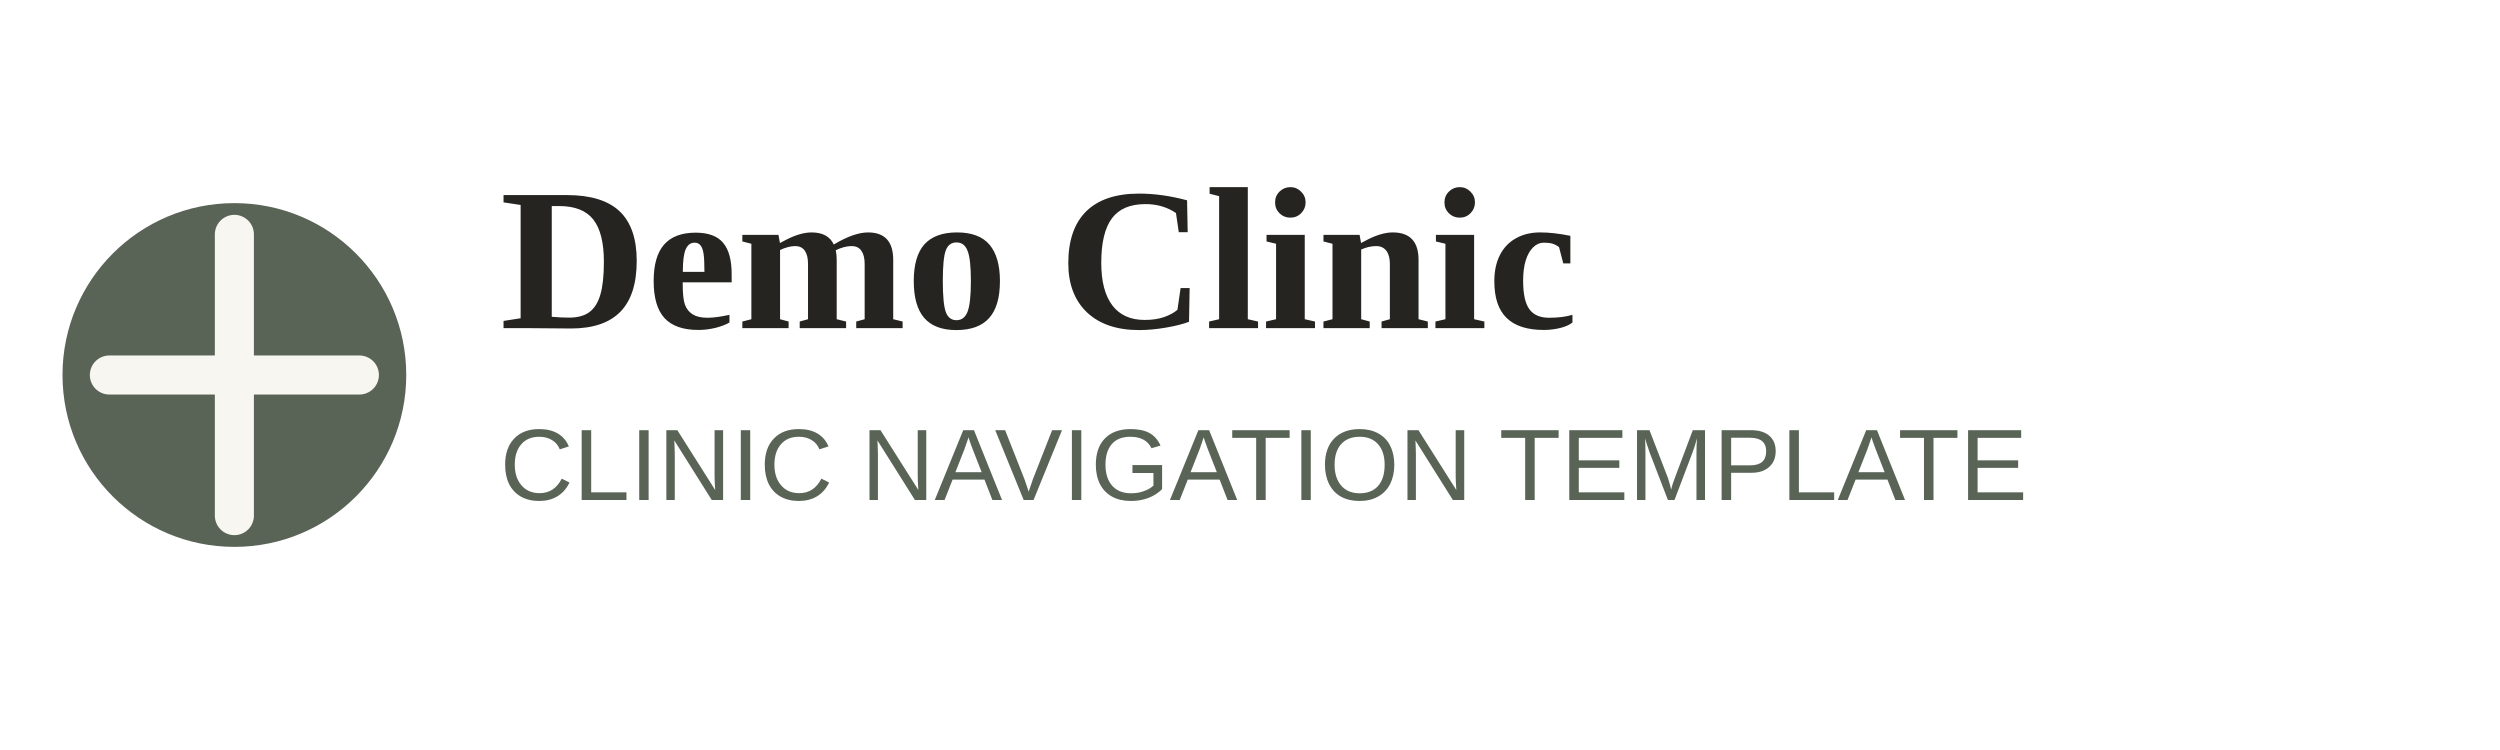
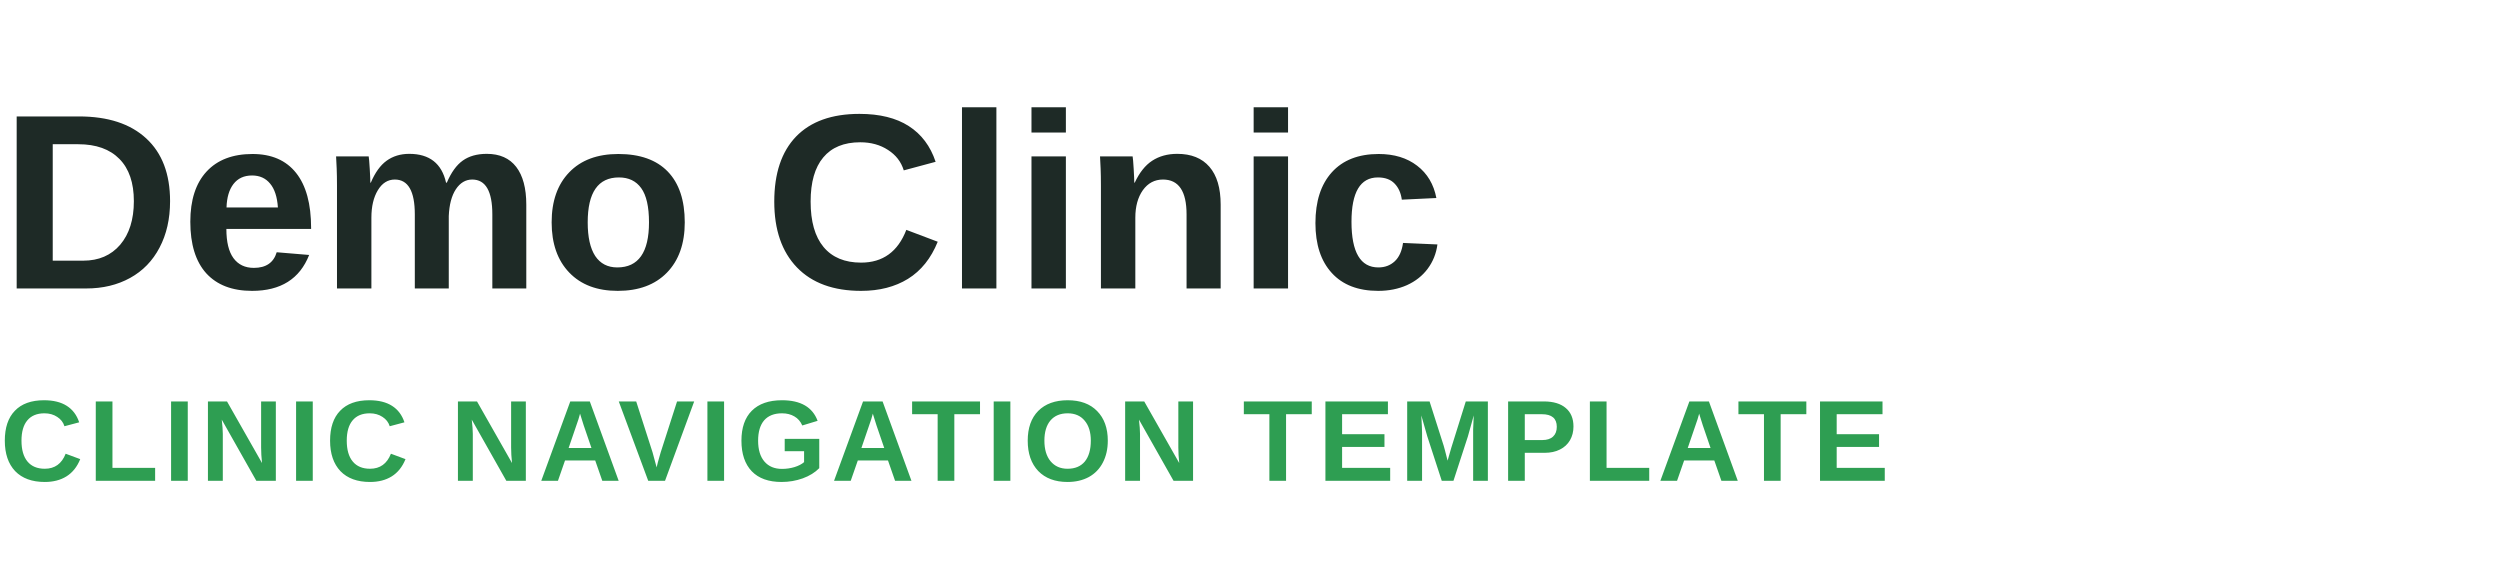
- <svg xmlns="http://www.w3.org/2000/svg" viewBox="0 0 320 96">
-   <circle cx="30" cy="48" r="22" fill="#596457" />
-   <path d="M30 30v36M14 48h32" stroke="#F8F6F1" stroke-width="5" stroke-linecap="round" />
-   <text x="64" y="42" font-family="Georgia, 'Times New Roman', serif" font-size="26" font-weight="700" fill="#252421">Demo Clinic</text>
-   <text x="64" y="64" font-family="Arial, sans-serif" font-size="13" fill="#596457">CLINIC NAVIGATION TEMPLATE</text>
+ <svg xmlns="http://www.w3.org/2000/svg" viewBox="0 0 260 60">
+   <text x="0" y="30" font-family="Arial, Helvetica, sans-serif" font-size="26" font-weight="700" fill="#1E2A26">Demo Clinic</text>
+   <text x="0" y="50" font-family="Arial, Helvetica, sans-serif" font-size="12" font-weight="600" letter-spacing="0.5" fill="#2E9E52">CLINIC NAVIGATION TEMPLATE</text>
</svg>
